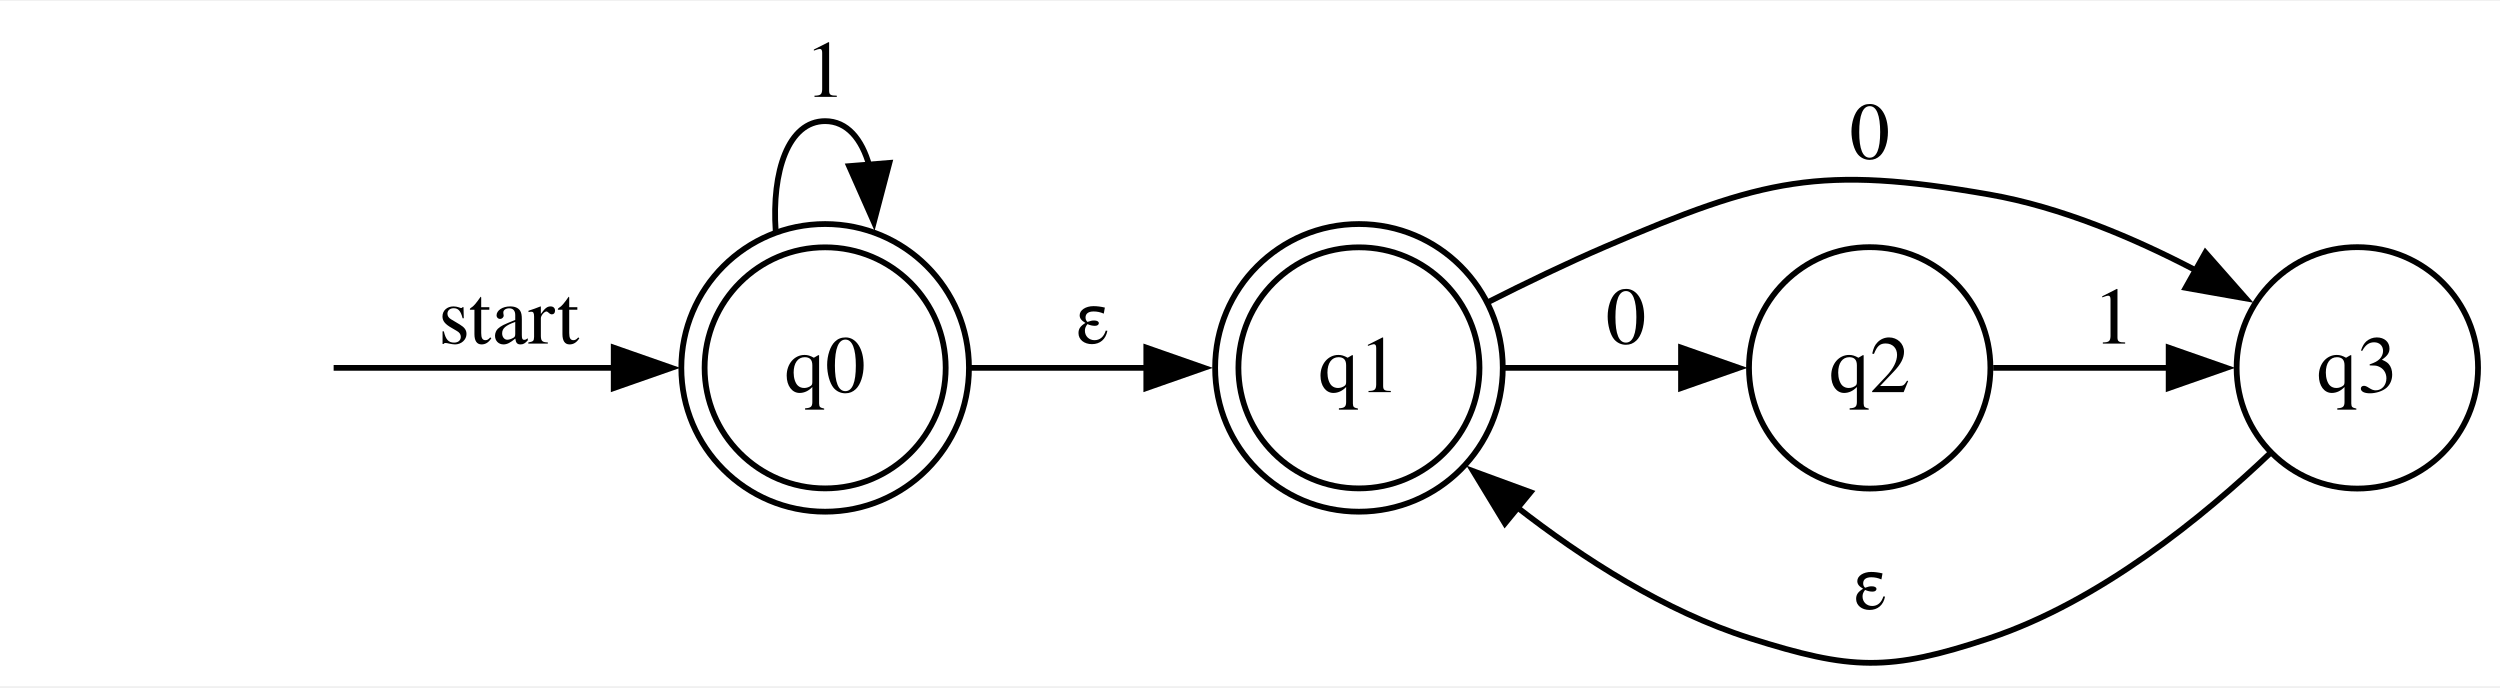
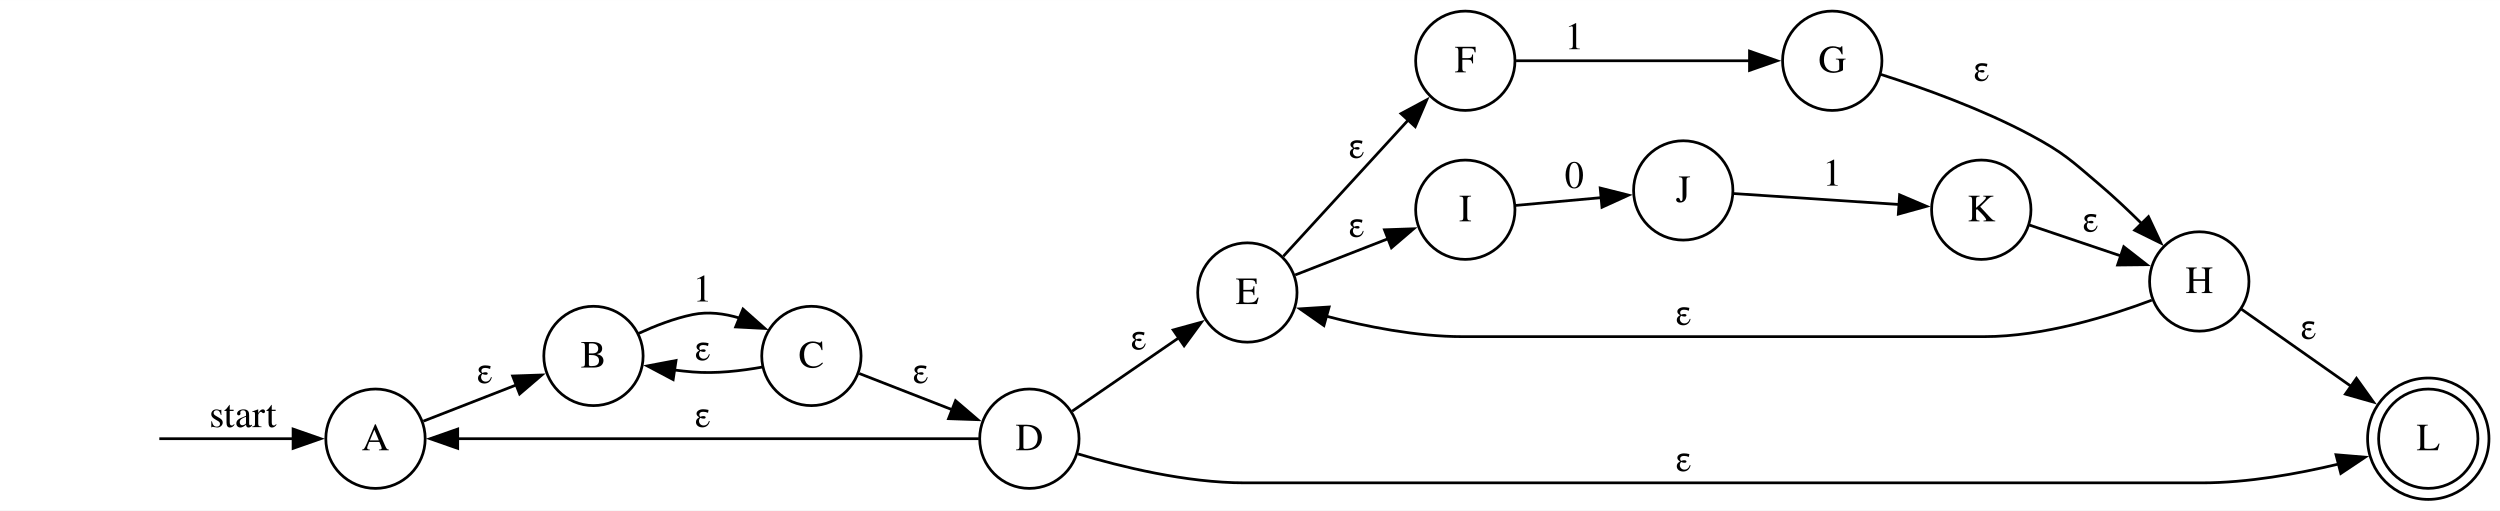
- <svg xmlns="http://www.w3.org/2000/svg" width="433pt" height="119pt" viewBox="0.00 0.00 432.65 118.58">
-   <g id="graph0" class="graph" transform="translate(4,114.58) scale(1)" data-name="">
-     <polygon fill="white" stroke="none" points="-4,4 -4,-114.58 428.65,-114.58 428.65,4 -4,4" />
-     <g id="node1" class="node" pointer-events="visible" data-name="start">
- 
+ <svg xmlns="http://www.w3.org/2000/svg" width="906pt" height="185pt" viewBox="0.00 0.00 906.21 185.01">
+   <g id="graph0" class="graph" transform="scale(1 1) rotate(0) translate(4 181.01)">
+     <polygon fill="white" stroke="none" points="-4,4 -4,-181.01 902.21,-181.01 902.21,4 -4,4" />
+     <g id="node1" class="node">
+       <ellipse fill="none" stroke="black" cx="132.11" cy="-22" rx="18.01" ry="18.01" />
+       <text text-anchor="middle" x="132.11" y="-17.8" font-family="Times,serif" font-size="14.00">A</text>
+     </g>
+     <g id="node2" class="node">
+       <ellipse fill="none" stroke="black" cx="211.12" cy="-52" rx="18" ry="18" />
+       <text text-anchor="middle" x="211.12" y="-47.8" font-family="Times,serif" font-size="14.00">B</text>
+     </g>
+     <g id="edge2" class="edge">
+       <path fill="none" stroke="black" d="M149.45,-28.36C159.25,-32.18 171.96,-37.13 183.21,-41.52" />
+       <polygon fill="black" stroke="black" points="181.82,-44.73 192.41,-45.1 184.36,-38.21 181.82,-44.73" />
+       <text text-anchor="middle" x="171.62" y="-42.1" font-family="Times,serif" font-size="14.00">ε</text>
+     </g>
+     <g id="node3" class="node">
+       <ellipse fill="none" stroke="black" cx="290.12" cy="-52" rx="18" ry="18" />
+       <text text-anchor="middle" x="290.12" y="-47.8" font-family="Times,serif" font-size="14.00">C</text>
+     </g>
+     <g id="edge3" class="edge">
+       <path fill="none" stroke="black" d="M227.37,-60.12C233.35,-62.88 240.39,-65.62 247.12,-67 252.71,-68.15 258.55,-67.39 264.05,-65.74" />
+       <polygon fill="black" stroke="black" points="265.32,-69 273.24,-61.97 262.66,-62.52 265.32,-69" />
+       <text text-anchor="middle" x="250.62" y="-71.75" font-family="Times,serif" font-size="14.00">1</text>
+     </g>
+     <g id="edge4" class="edge">
+       <path fill="none" stroke="black" d="M272.41,-47.99C264.73,-46.59 255.49,-45.51 247.12,-46.2 244.91,-46.38 242.63,-46.63 240.35,-46.91" />
+       <polygon fill="black" stroke="black" points="240.01,-43.43 230.64,-48.38 241.05,-50.35 240.01,-43.43" />
+       <text text-anchor="middle" x="250.62" y="-50.4" font-family="Times,serif" font-size="14.00">ε</text>
+     </g>
+     <g id="node4" class="node">
+       <ellipse fill="none" stroke="black" cx="369.13" cy="-22" rx="18.01" ry="18.01" />
+       <text text-anchor="middle" x="369.13" y="-17.8" font-family="Times,serif" font-size="14.00">D</text>
+     </g>
+     <g id="edge5" class="edge">
+       <path fill="none" stroke="black" d="M307.46,-45.64C317.26,-41.82 329.97,-36.87 341.22,-32.48" />
+       <polygon fill="black" stroke="black" points="342.37,-35.79 350.42,-28.9 339.83,-29.27 342.37,-35.79" />
+       <text text-anchor="middle" x="329.62" y="-42.1" font-family="Times,serif" font-size="14.00">ε</text>
+     </g>
+     <g id="edge6" class="edge">
+       <path fill="none" stroke="black" d="M350.83,-22C310.74,-22 211.16,-22 161.8,-22" />
+       <polygon fill="black" stroke="black" points="161.91,-18.5 151.91,-22 161.91,-25.5 161.91,-18.5" />
+       <text text-anchor="middle" x="250.62" y="-26.2" font-family="Times,serif" font-size="14.00">ε</text>
+     </g>
+     <g id="node5" class="node">
+       <ellipse fill="none" stroke="black" cx="448.15" cy="-75" rx="18" ry="18" />
+       <text text-anchor="middle" x="448.15" y="-70.8" font-family="Times,serif" font-size="14.00">E</text>
+     </g>
+     <g id="edge7" class="edge">
+       <path fill="none" stroke="black" d="M384.62,-31.97C395.48,-39.45 410.6,-49.85 423.24,-58.55" />
+       <polygon fill="black" stroke="black" points="421.26,-61.43 431.48,-64.22 425.22,-55.67 421.26,-61.43" />
+       <text text-anchor="middle" x="408.65" y="-54.29" font-family="Times,serif" font-size="14.00">ε</text>
+     </g>
+     <g id="node12" class="node">
+       <ellipse fill="none" stroke="black" cx="876.21" cy="-22" rx="18" ry="18" />
+       <ellipse fill="none" stroke="black" cx="876.21" cy="-22" rx="22" ry="22" />
+       <text text-anchor="middle" x="876.21" y="-17.8" font-family="Times,serif" font-size="14.00">L</text>
+     </g>
+     <g id="edge17" class="edge">
+       <path fill="none" stroke="black" d="M386.75,-16.49C402.21,-11.87 425.98,-6 447.15,-6 447.15,-6 447.15,-6 794.2,-6 810.71,-6 828.77,-9.24 843.64,-12.8" />
+       <polygon fill="black" stroke="black" points="842.76,-16.19 853.32,-15.3 844.51,-9.41 842.76,-16.19" />
+       <text text-anchor="middle" x="606.15" y="-10.2" font-family="Times,serif" font-size="14.00">ε</text>
+     </g>
+     <g id="node6" class="node">
+       <ellipse fill="none" stroke="black" cx="527.15" cy="-159" rx="18" ry="18" />
+       <text text-anchor="middle" x="527.15" y="-154.8" font-family="Times,serif" font-size="14.00">F</text>
+     </g>
+     <g id="edge8" class="edge">
+       <path fill="none" stroke="black" d="M461.18,-88.12C473.38,-101.44 492.47,-122.26 506.8,-137.89" />
+       <polygon fill="black" stroke="black" points="503.84,-139.84 513.18,-144.85 509,-135.11 503.84,-139.84" />
+       <text text-anchor="middle" x="487.65" y="-123.72" font-family="Times,serif" font-size="14.00">ε</text>
+     </g>
+     <g id="node9" class="node">
+       <ellipse fill="none" stroke="black" cx="527.15" cy="-105" rx="18" ry="18" />
+       <text text-anchor="middle" x="527.15" y="-100.8" font-family="Times,serif" font-size="14.00">I</text>
+     </g>
+     <g id="edge11" class="edge">
+       <path fill="none" stroke="black" d="M465.48,-81.36C475.28,-85.18 487.98,-90.13 499.23,-94.52" />
+       <polygon fill="black" stroke="black" points="497.84,-97.73 508.43,-98.1 500.38,-91.21 497.84,-97.73" />
+       <text text-anchor="middle" x="487.65" y="-95.1" font-family="Times,serif" font-size="14.00">ε</text>
+     </g>
+     <g id="node7" class="node">
+       <ellipse fill="none" stroke="black" cx="660.16" cy="-159" rx="18.01" ry="18.01" />
+       <text text-anchor="middle" x="660.16" y="-154.8" font-family="Times,serif" font-size="14.00">G</text>
+     </g>
+     <g id="edge9" class="edge">
+       <path fill="none" stroke="black" d="M545.54,-159C567.17,-159 604.41,-159 630.33,-159" />
+       <polygon fill="black" stroke="black" points="630.17,-162.5 640.17,-159 630.17,-155.5 630.17,-162.5" />
+       <text text-anchor="middle" x="566.65" y="-163.2" font-family="Times,serif" font-size="14.00">1</text>
+     </g>
+     <g id="node8" class="node">
+       <ellipse fill="none" stroke="black" cx="793.2" cy="-79" rx="18.01" ry="18.01" />
+       <text text-anchor="middle" x="793.2" y="-74.8" font-family="Times,serif" font-size="14.00">H</text>
+     </g>
+     <g id="edge10" class="edge">
+       <path fill="none" stroke="black" d="M677.77,-154.05C692.51,-149.34 714.41,-141.56 732.19,-132 744.24,-125.51 746.76,-122.87 757.19,-114 762.39,-109.58 767.73,-104.53 772.63,-99.67" />
+       <polygon fill="black" stroke="black" points="774.78,-102.48 779.29,-92.89 769.78,-97.57 774.78,-102.48" />
+       <text text-anchor="middle" x="714.18" y="-151.65" font-family="Times,serif" font-size="14.00">ε</text>
+     </g>
+     <g id="edge15" class="edge">
+       <path fill="none" stroke="black" d="M775.99,-72.23C760.61,-66.43 736.73,-59 715.18,-59 526.15,-59 526.15,-59 526.15,-59 509.45,-59 491.13,-62.65 476.55,-66.47" />
+       <polygon fill="black" stroke="black" points="475.9,-63.01 467.22,-69.08 477.79,-69.75 475.9,-63.01" />
+       <text text-anchor="middle" x="606.15" y="-63.2" font-family="Times,serif" font-size="14.00">ε</text>
+     </g>
+     <g id="edge16" class="edge">
+       <path fill="none" stroke="black" d="M808.31,-69.07C819.32,-61.32 834.95,-50.32 848.34,-40.91" />
+       <polygon fill="black" stroke="black" points="850.18,-43.89 856.35,-35.27 846.16,-38.16 850.18,-43.89" />
+       <text text-anchor="middle" x="832.71" y="-58.11" font-family="Times,serif" font-size="14.00">ε</text>
+     </g>
+     <g id="node10" class="node">
+       <ellipse fill="none" stroke="black" cx="606.15" cy="-112" rx="18" ry="18" />
+       <text text-anchor="middle" x="606.15" y="-107.8" font-family="Times,serif" font-size="14.00">J</text>
+     </g>
+     <g id="edge12" class="edge">
+       <path fill="none" stroke="black" d="M545.23,-106.55C554.44,-107.39 566.04,-108.45 576.58,-109.4" />
+       <polygon fill="black" stroke="black" points="576.05,-112.87 586.33,-110.29 576.69,-105.9 576.05,-112.87" />
+       <text text-anchor="middle" x="566.65" y="-112.91" font-family="Times,serif" font-size="14.00">0</text>
+     </g>
+     <g id="node11" class="node">
+       <ellipse fill="none" stroke="black" cx="714.18" cy="-105" rx="18.01" ry="18.01" />
+       <text text-anchor="middle" x="714.18" y="-100.8" font-family="Times,serif" font-size="14.00">K</text>
+     </g>
+     <g id="edge13" class="edge">
+       <path fill="none" stroke="black" d="M624.18,-110.88C640.39,-109.81 665.1,-108.17 684.38,-106.9" />
+       <polygon fill="black" stroke="black" points="684.57,-110.4 694.32,-106.24 684.11,-103.41 684.57,-110.4" />
+       <text text-anchor="middle" x="660.16" y="-113.74" font-family="Times,serif" font-size="14.00">1</text>
+     </g>
+     <g id="edge14" class="edge">
+       <path fill="none" stroke="black" d="M731.51,-99.49C741.25,-96.2 753.85,-91.94 765.05,-88.16" />
+       <polygon fill="black" stroke="black" points="765.83,-91.59 774.19,-85.08 763.59,-84.96 765.83,-91.59" />
+       <text text-anchor="middle" x="753.69" y="-96.98" font-family="Times,serif" font-size="14.00">ε</text>
+     </g>
+     <g id="node13" class="node">
</g>
-     <g id="node2" class="node" pointer-events="visible" data-name="q0">
-       <ellipse fill="none" stroke="black" cx="138.8" cy="-51.08" rx="20.86" ry="20.86" />
-       <ellipse fill="none" stroke="black" cx="138.8" cy="-51.08" rx="24.89" ry="24.89" />
-       <text text-anchor="middle" x="138.8" y="-46.88" font-family="Times,serif" font-size="14.00">q0</text>
-     </g>
-     <g id="edge1" class="edge" data-name="start-&gt;q0">
-       <path fill="none" stroke="black" d="M53.74,-51.08C68.19,-51.08 86.43,-51.08 102.22,-51.08" />
-       <polygon fill="black" stroke="black" points="102.21,-54.58 112.21,-51.08 102.21,-47.58 102.21,-54.58" />
-       <text text-anchor="middle" x="84.05" y="-55.28" font-family="Times,serif" font-size="14.00">start</text>
-     </g>
-     <g id="edge2" class="edge" data-name="q0-&gt;q0">
-       <path fill="none" stroke="black" d="M130.24,-74.79C129.54,-85.02 132.39,-93.78 138.8,-93.78 142.6,-93.78 145.15,-90.69 146.45,-86.04" />
-       <polygon fill="black" stroke="black" points="149.92,-86.55 147.23,-76.3 142.94,-85.99 149.92,-86.55" />
-       <text text-anchor="middle" x="138.8" y="-97.98" font-family="Times,serif" font-size="14.00">1</text>
-     </g>
-     <g id="node3" class="node" pointer-events="visible" data-name="q1">
-       <ellipse fill="none" stroke="black" cx="231.18" cy="-51.08" rx="20.86" ry="20.86" />
-       <ellipse fill="none" stroke="black" cx="231.18" cy="-51.08" rx="24.89" ry="24.89" />
-       <text text-anchor="middle" x="231.18" y="-46.88" font-family="Times,serif" font-size="14.00">q1</text>
-     </g>
-     <g id="edge3" class="edge" data-name="q0-&gt;q1">
-       <path fill="none" stroke="black" d="M164.02,-51.08C173.44,-51.08 184.43,-51.08 194.71,-51.08" />
-       <polygon fill="black" stroke="black" points="194.38,-54.58 204.38,-51.08 194.38,-47.58 194.38,-54.58" />
-       <text text-anchor="middle" x="184.99" y="-55.28" font-family="Times,serif" font-size="14.00">ε</text>
-     </g>
-     <g id="node4" class="node" pointer-events="visible" data-name="q3">
-       <ellipse fill="none" stroke="black" cx="403.96" cy="-51.08" rx="20.89" ry="20.89" />
-       <text text-anchor="middle" x="403.96" y="-46.88" font-family="Times,serif" font-size="14.00">q3</text>
-     </g>
-     <g id="edge4" class="edge" data-name="q1-&gt;q3">
-       <path fill="none" stroke="black" d="M253.59,-62.49C260.03,-65.75 267.18,-69.2 273.88,-72.08 301.23,-83.84 310.93,-86.2 340.26,-81.08 352.66,-78.92 365.35,-73.54 376.05,-67.93" />
-       <polygon fill="black" stroke="black" points="377.67,-71.04 384.68,-63.09 374.24,-64.93 377.67,-71.04" />
-       <text text-anchor="middle" x="319.57" y="-87.28" font-family="Times,serif" font-size="14.00">0</text>
-     </g>
-     <g id="node5" class="node" pointer-events="visible" data-name="q2">
-       <ellipse fill="none" stroke="black" cx="319.57" cy="-51.08" rx="20.89" ry="20.89" />
-       <text text-anchor="middle" x="319.57" y="-46.88" font-family="Times,serif" font-size="14.00">q2</text>
-     </g>
-     <g id="edge5" class="edge" data-name="q1-&gt;q2">
-       <path fill="none" stroke="black" d="M256.25,-51.08C265.79,-51.08 276.9,-51.08 287.07,-51.08" />
-       <polygon fill="black" stroke="black" points="286.92,-54.58 296.92,-51.08 286.92,-47.58 286.92,-54.58" />
-       <text text-anchor="middle" x="277.38" y="-55.28" font-family="Times,serif" font-size="14.00">0</text>
-     </g>
-     <g id="edge7" class="edge" data-name="q3-&gt;q1">
-       <path fill="none" stroke="black" d="M389.08,-36.51C377.31,-25.27 359.34,-10.62 340.26,-4.28 322.81,1.51 316.42,1.26 298.88,-4.28 284.19,-8.92 269.93,-18.08 258.39,-27.08" />
-       <polygon fill="black" stroke="black" points="256.44,-24.15 250.94,-33.21 260.88,-29.56 256.44,-24.15" />
-       <text text-anchor="middle" x="319.57" y="-9.28" font-family="Times,serif" font-size="14.00">ε</text>
-     </g>
-     <g id="edge6" class="edge" data-name="q2-&gt;q3">
-       <path fill="none" stroke="black" d="M340.94,-51.08C350.11,-51.08 361.17,-51.08 371.38,-51.08" />
-       <polygon fill="black" stroke="black" points="371.31,-54.58 381.31,-51.08 371.31,-47.58 371.31,-54.58" />
-       <text text-anchor="middle" x="361.76" y="-55.28" font-family="Times,serif" font-size="14.00">1</text>
+     <g id="edge1" class="edge">
+       <path fill="none" stroke="black" d="M53.75,-22C68.53,-22 87.12,-22 102.38,-22" />
+       <polygon fill="black" stroke="black" points="102.24,-25.5 112.24,-22 102.24,-18.5 102.24,-25.5" />
+       <text text-anchor="middle" x="84.05" y="-26.2" font-family="Times,serif" font-size="14.00">start</text>
    </g>
  </g>
</svg>
